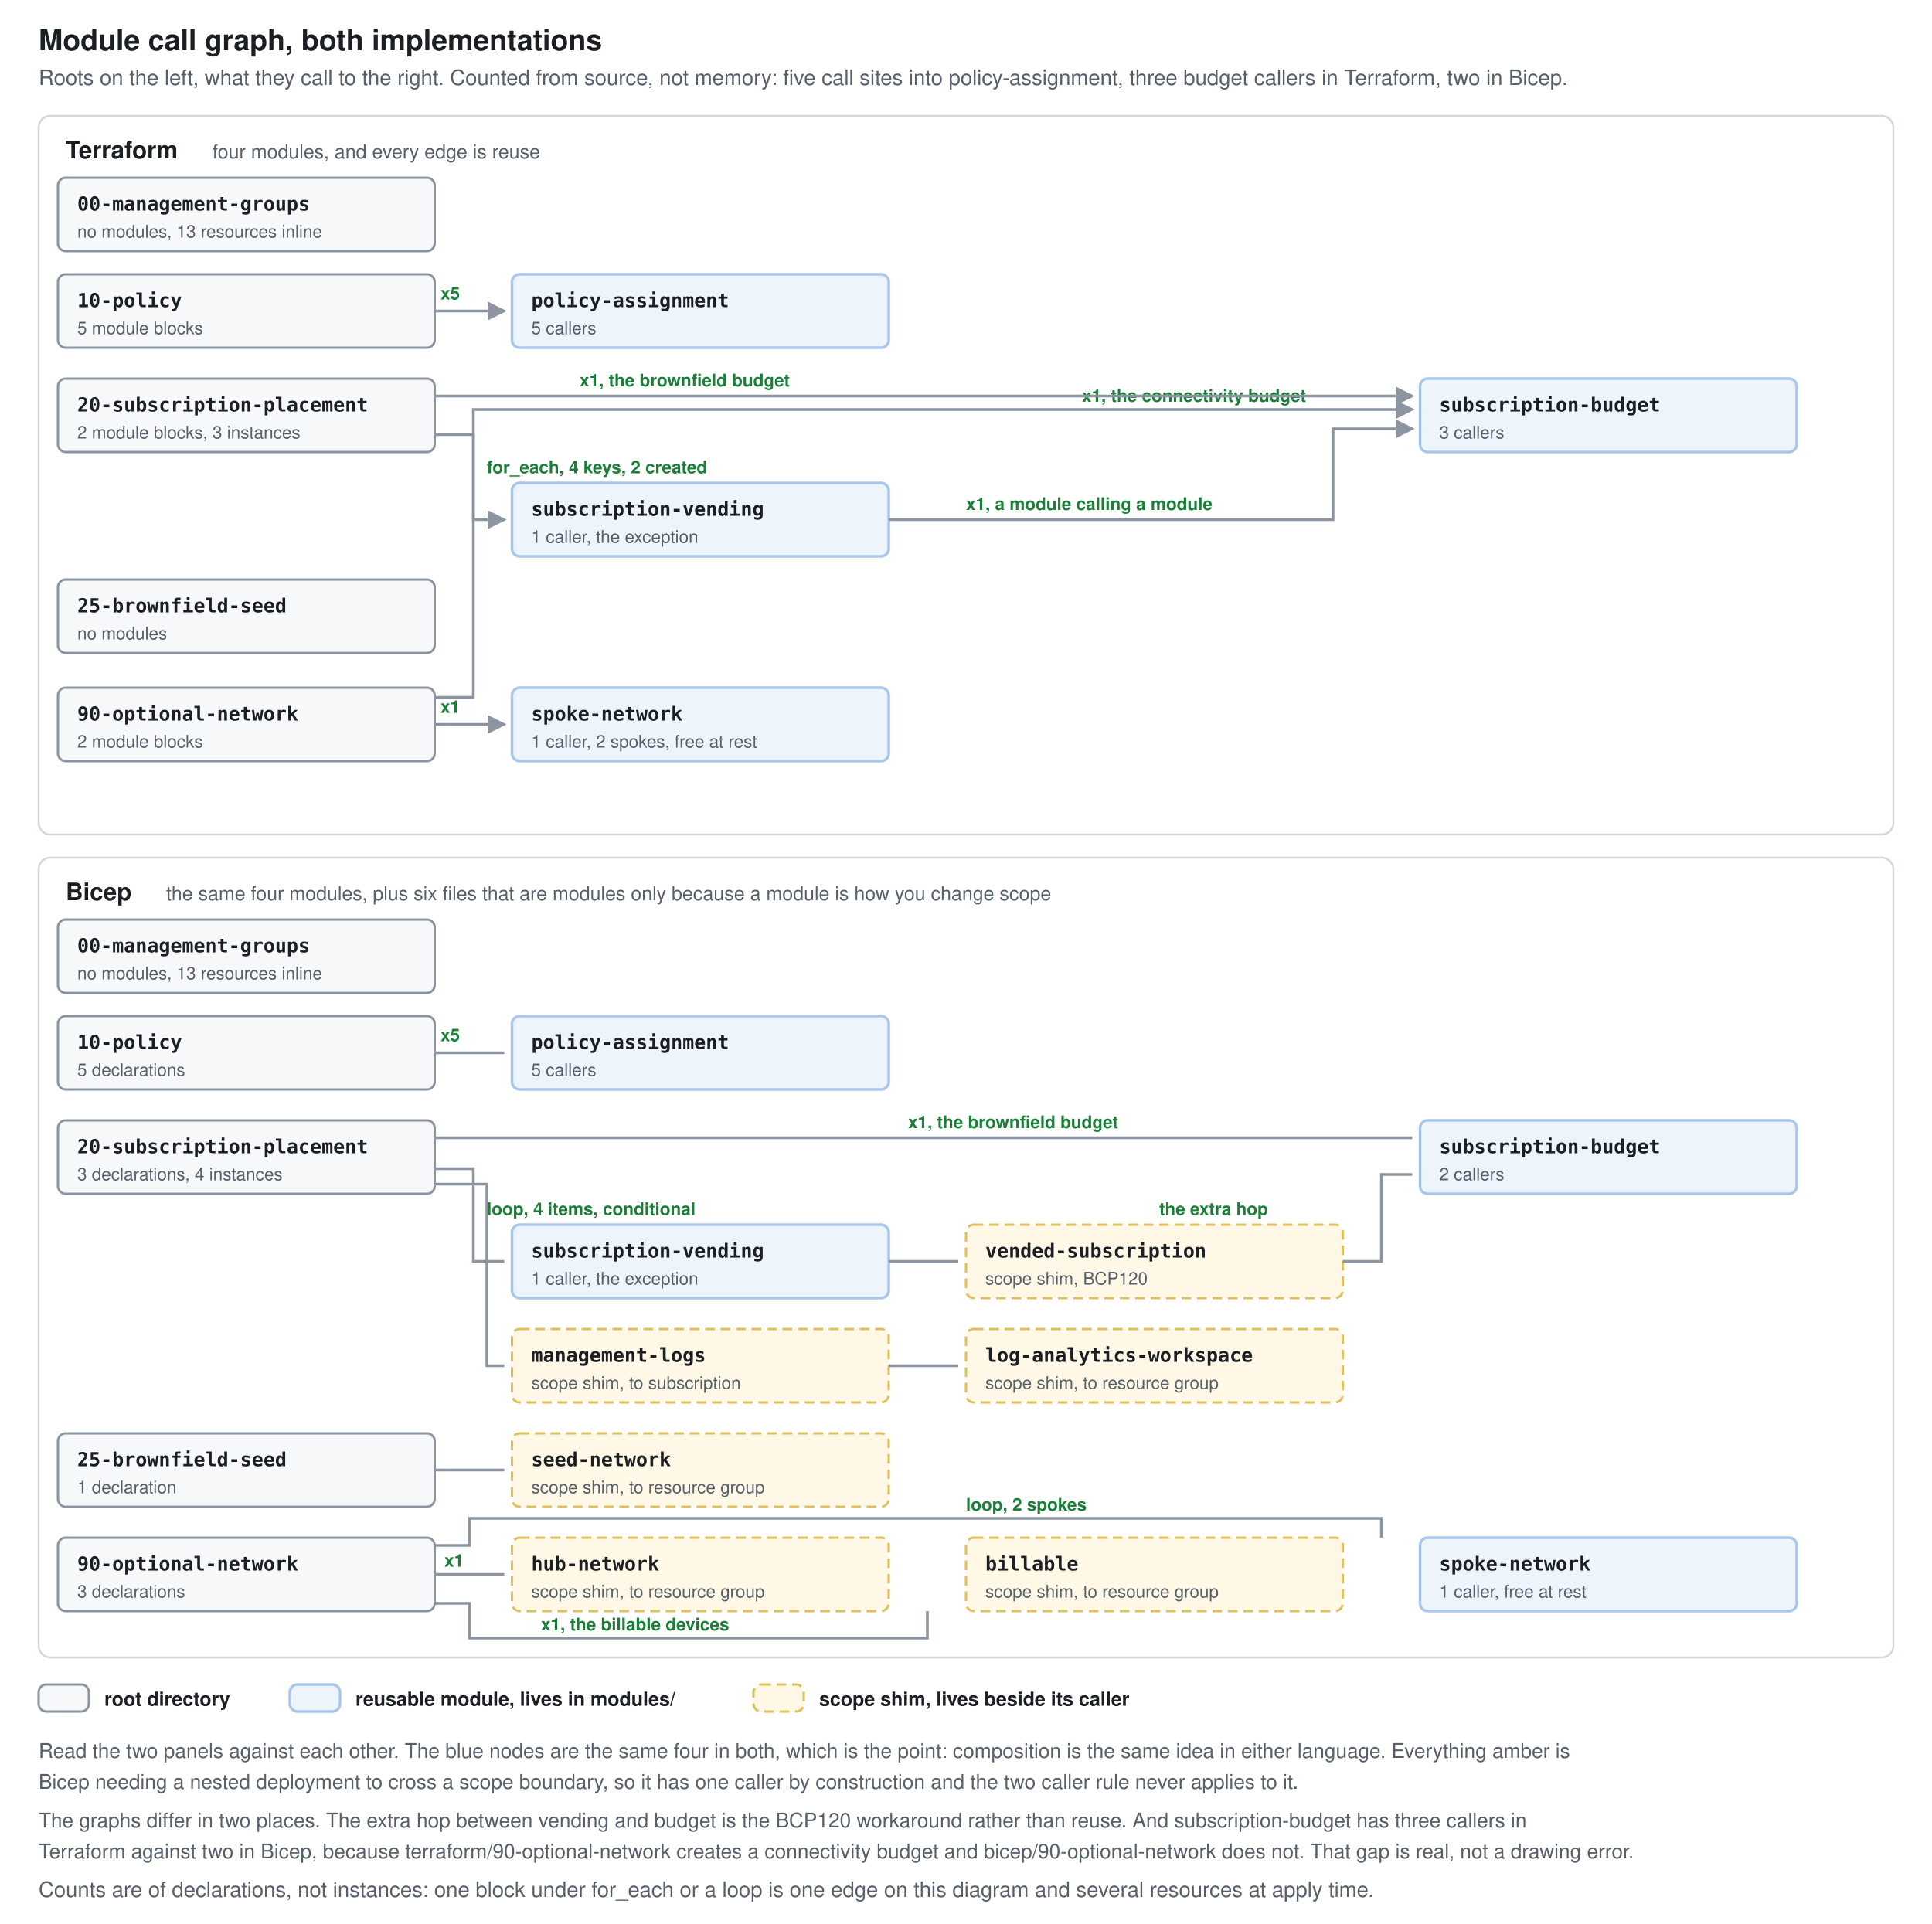
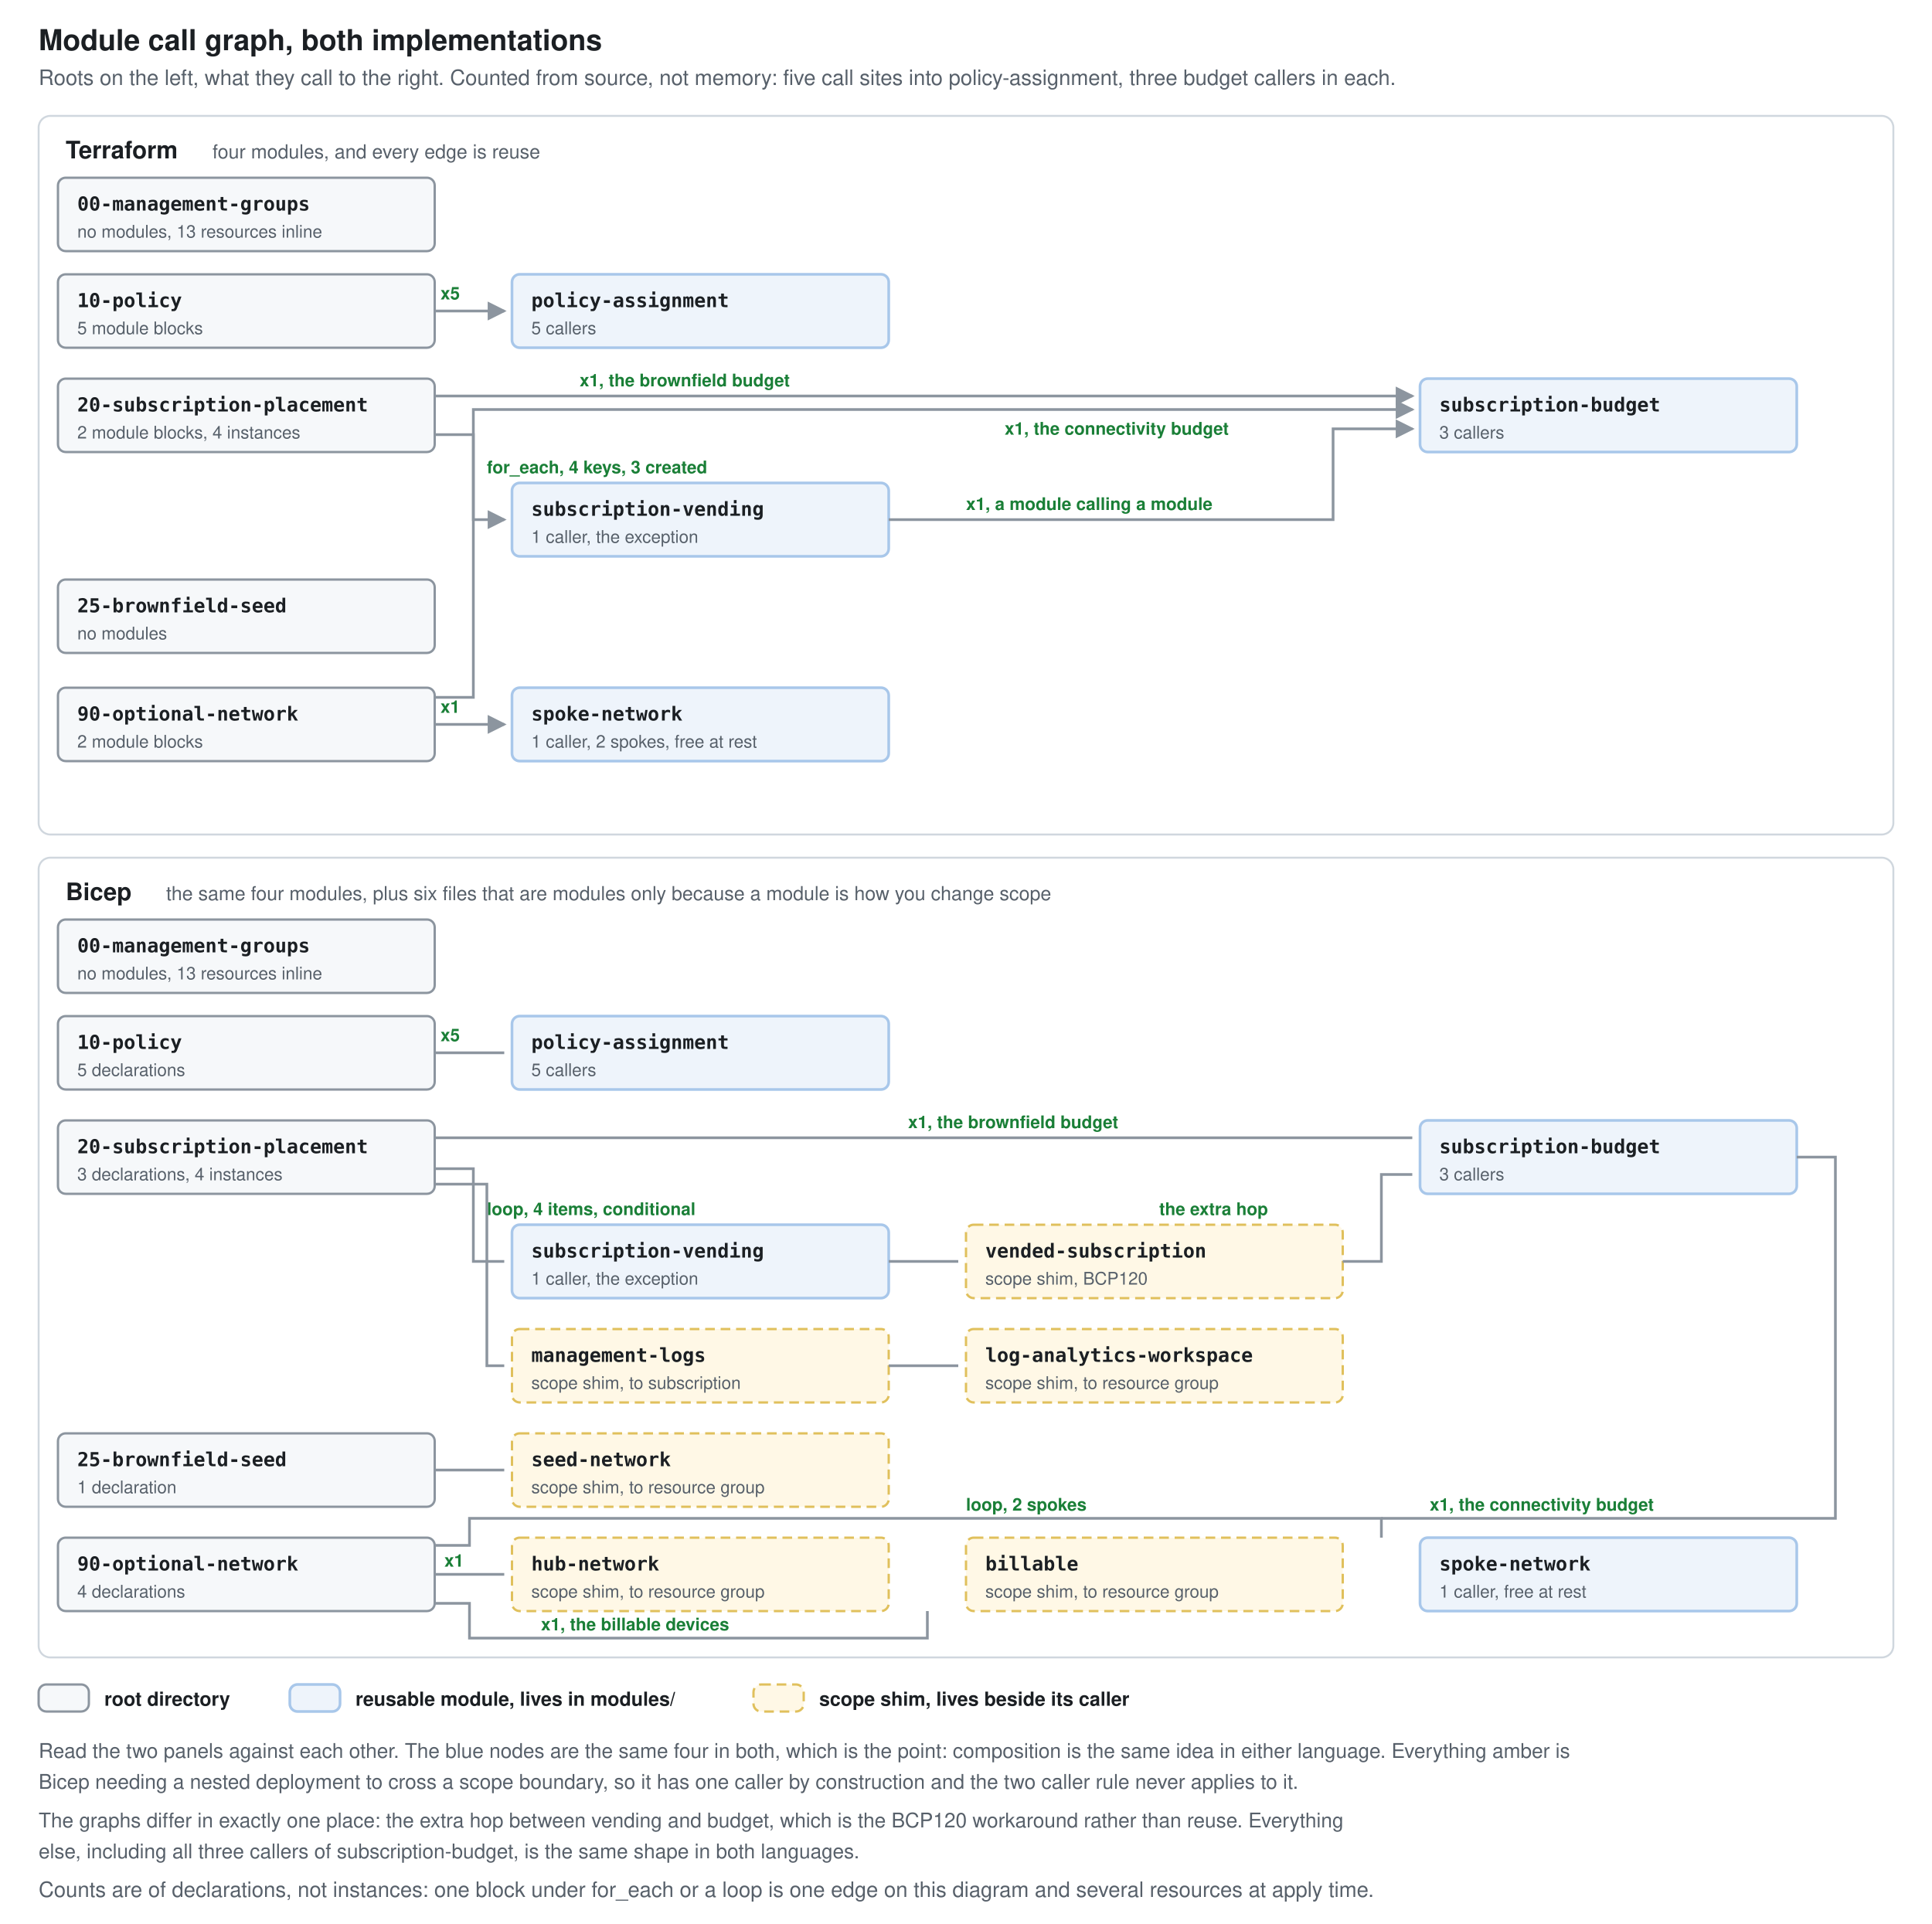
<svg xmlns="http://www.w3.org/2000/svg" viewBox="0 0 1000 996" width="1000" height="996" font-family="ui-sans-serif, -apple-system, Segoe UI, Helvetica, Arial, sans-serif">
  <style>
    .panel { fill: #ffffff; stroke: #d0d7de; stroke-width: 1; rx: 6; }
    .root  { fill: #f6f8fa; stroke: #8c959f; stroke-width: 1.2; rx: 4; }
    .mod   { fill: #eef4fb; stroke: #a8c7ea; stroke-width: 1.4; rx: 4; }
    .shim  { fill: #fff8e6; stroke: #e0c05c; stroke-width: 1.2; stroke-dasharray: 5 3; rx: 4; }
    .title { fill: #1b1f23; font-size: 15px; font-weight: 700; }
    .cap   { fill: #57606a; font-size: 11px; }
    .ph    { fill: #1b1f23; font-size: 12.5px; font-weight: 700; }
    .phs   { fill: #57606a; font-size: 10px; }
    .nm    { fill: #1b1f23; font-size: 10px; font-weight: 700; font-family: ui-monospace, SFMono-Regular, Menlo, Consolas, monospace; }
    .ns    { fill: #57606a; font-size: 9px; }
    .edge  { stroke: #8c959f; stroke-width: 1.4; fill: none; }
    .el    { fill: #1a7f37; font-size: 9px; font-weight: 700; }
    .note  { fill: #57606a; font-size: 10.5px; }
    .key   { fill: #1b1f23; font-size: 10px; font-weight: 600; }
    .bg     { fill: #ffffff; }
    .mkf    { fill: #8c959f; }

    /* Readable on a dark page. GitHub renders this from the reader's
       browser setting, so the diagram follows the surrounding theme. */
    @media (prefers-color-scheme: dark) {
      .panel  { fill: #232a35; stroke: #3d4653; stroke-width: 1; rx: 6; }
      .root   { fill: #262e3a; stroke: #808b98; stroke-width: 1.2; rx: 4; }
      .mod    { fill: #1a2b3d; stroke: #5288bd; stroke-width: 1.4; rx: 4; }
      .shim   { fill: #2f2917; stroke: #907a33; stroke-width: 1.2; stroke-dasharray: 5 3; rx: 4; }
      .title  { fill: #e8eef4; font-size: 15px; font-weight: 700; }
      .cap    { fill: #a7b1bd; font-size: 11px; }
      .ph     { fill: #e8eef4; font-size: 12.5px; font-weight: 700; }
      .phs    { fill: #a7b1bd; font-size: 10px; }
      .nm     { fill: #e8eef4; font-size: 10px; font-weight: 700; font-family: ui-monospace, SFMono-Regular, Menlo, Consolas, monospace; }
      .ns     { fill: #a7b1bd; font-size: 9px; }
      .edge   { stroke: #808b98; stroke-width: 1.4; fill: none; }
      .el     { fill: #46c464; font-size: 9px; font-weight: 700; }
      .note   { fill: #a7b1bd; font-size: 10.5px; }
      .key    { fill: #e8eef4; font-size: 10px; font-weight: 600; }
      .bg     { fill: #1b212b; }
      .mkf    { fill: #808b98; }
    }
  </style>
  <defs>
    <marker id="a4" viewBox="0 0 8 8" refX="7" refY="4" markerWidth="7" markerHeight="7" orient="auto">
      <path d="M 0 0 L 8 4 L 0 8 z" class="mkf" />
    </marker>
  </defs>
  <rect class="bg" x="0" y="0" width="1000" height="996" />
  <text class="title" x="20" y="26">Module call graph, both implementations</text>
-   <text class="cap" x="20" y="44">Roots on the left, what they call to the right. Counted from source, not memory: five call sites into policy-assignment, three budget callers in Terraform, two in Bicep.</text>
+   <text class="cap" x="20" y="44">Roots on the left, what they call to the right. Counted from source, not memory: five call sites into policy-assignment, three budget callers in each.</text>
  <rect class="panel" x="20" y="60" width="960" height="372" />
  <text class="ph" x="34" y="82">Terraform</text>
  <text class="phs" x="110" y="82">four modules, and every edge is reuse</text>
  <rect class="root" x="30" y="92" width="195" height="38" />
  <text class="nm" x="40" y="109">00-management-groups</text>
  <text class="ns" x="40" y="123">no modules, 13 resources inline</text>
  <rect class="root" x="30" y="142" width="195" height="38" />
  <text class="nm" x="40" y="159">10-policy</text>
  <text class="ns" x="40" y="173">5 module blocks</text>
  <rect class="root" x="30" y="196" width="195" height="38" />
  <text class="nm" x="40" y="213">20-subscription-placement</text>
-   <text class="ns" x="40" y="227">2 module blocks, 3 instances</text>
+   <text class="ns" x="40" y="227">2 module blocks, 4 instances</text>
  <rect class="root" x="30" y="300" width="195" height="38" />
  <text class="nm" x="40" y="317">25-brownfield-seed</text>
  <text class="ns" x="40" y="331">no modules</text>
  <rect class="root" x="30" y="356" width="195" height="38" />
  <text class="nm" x="40" y="373">90-optional-network</text>
  <text class="ns" x="40" y="387">2 module blocks</text>
  <rect class="mod" x="265" y="356" width="195" height="38" />
  <text class="nm" x="275" y="373">spoke-network</text>
  <text class="ns" x="275" y="387">1 caller, 2 spokes, free at rest</text>
  <path class="edge" d="M 225 375 L 261 375" marker-end="url(#a4)" />
  <text class="el" x="228" y="369">x1</text>
  <path class="edge" d="M 225 361 L 245 361 L 245 212 L 731 212" marker-end="url(#a4)" />
-   <text class="el" x="560" y="208">x1, the connectivity budget</text>
+   <text class="el" x="520" y="225">x1, the connectivity budget</text>
  <rect class="mod" x="265" y="142" width="195" height="38" />
  <text class="nm" x="275" y="159">policy-assignment</text>
  <text class="ns" x="275" y="173">5 callers</text>
  <rect class="mod" x="265" y="250" width="195" height="38" />
  <text class="nm" x="275" y="267">subscription-vending</text>
  <text class="ns" x="275" y="281">1 caller, the exception</text>
  <rect class="mod" x="735" y="196" width="195" height="38" />
  <text class="nm" x="745" y="213">subscription-budget</text>
  <text class="ns" x="745" y="227">3 callers</text>
  <path class="edge" d="M 225 161 L 261 161" marker-end="url(#a4)" />
  <text class="el" x="228" y="155">x5</text>
  <path class="edge" d="M 225 205 L 731 205" marker-end="url(#a4)" />
  <text class="el" x="300" y="200">x1, the brownfield budget</text>
  <path class="edge" d="M 225 225 L 245 225 L 245 269 L 261 269" marker-end="url(#a4)" />
-   <text class="el" x="252" y="245">for_each, 4 keys, 2 created</text>
+   <text class="el" x="252" y="245">for_each, 4 keys, 3 created</text>
  <path class="edge" d="M 460 269 L 690 269 L 690 222 L 731 222" marker-end="url(#a4)" />
  <text class="el" x="500" y="264">x1, a module calling a module</text>
  <rect class="panel" x="20" y="444" width="960" height="414" />
  <text class="ph" x="34" y="466">Bicep</text>
  <text class="phs" x="86" y="466">the same four modules, plus six files that are modules only because a module is how you change scope</text>
  <rect class="root" x="30" y="476" width="195" height="38" />
  <text class="nm" x="40" y="493">00-management-groups</text>
  <text class="ns" x="40" y="507">no modules, 13 resources inline</text>
  <rect class="root" x="30" y="526" width="195" height="38" />
  <text class="nm" x="40" y="543">10-policy</text>
  <text class="ns" x="40" y="557">5 declarations</text>
  <rect class="root" x="30" y="580" width="195" height="38" />
  <text class="nm" x="40" y="597">20-subscription-placement</text>
  <text class="ns" x="40" y="611">3 declarations, 4 instances</text>
  <rect class="root" x="30" y="742" width="195" height="38" />
  <text class="nm" x="40" y="759">25-brownfield-seed</text>
  <text class="ns" x="40" y="773">1 declaration</text>
  <rect class="mod" x="265" y="526" width="195" height="38" />
  <text class="nm" x="275" y="543">policy-assignment</text>
  <text class="ns" x="275" y="557">5 callers</text>
  <rect class="mod" x="265" y="634" width="195" height="38" />
  <text class="nm" x="275" y="651">subscription-vending</text>
  <text class="ns" x="275" y="665">1 caller, the exception</text>
  <rect class="shim" x="500" y="634" width="195" height="38" />
  <text class="nm" x="510" y="651">vended-subscription</text>
  <text class="ns" x="510" y="665">scope shim, BCP120</text>
  <rect class="shim" x="265" y="688" width="195" height="38" />
  <text class="nm" x="275" y="705">management-logs</text>
  <text class="ns" x="275" y="719">scope shim, to subscription</text>
  <rect class="shim" x="500" y="688" width="195" height="38" />
  <text class="nm" x="510" y="705">log-analytics-workspace</text>
  <text class="ns" x="510" y="719">scope shim, to resource group</text>
  <rect class="shim" x="265" y="742" width="195" height="38" />
  <text class="nm" x="275" y="759">seed-network</text>
  <text class="ns" x="275" y="773">scope shim, to resource group</text>
  <rect class="mod" x="735" y="580" width="195" height="38" />
  <text class="nm" x="745" y="597">subscription-budget</text>
-   <text class="ns" x="745" y="611">2 callers</text>
+   <text class="ns" x="745" y="611">3 callers</text>
  <path class="edge" d="M 225 545 L 261 545" marker-end="" />
  <text class="el" x="228" y="539">x5</text>
  <path class="edge" d="M 225 589 L 731 589" marker-end="" />
  <text class="el" x="470" y="584">x1, the brownfield budget</text>
  <path class="edge" d="M 225 605 L 245 605 L 245 653 L 261 653" marker-end="" />
  <text class="el" x="252" y="629">loop, 4 items, conditional</text>
  <path class="edge" d="M 225 613 L 252 613 L 252 707 L 261 707" marker-end="" />
  <path class="edge" d="M 460 653 L 496 653" marker-end="" />
  <path class="edge" d="M 695 653 L 715 653 L 715 608 L 731 608" marker-end="" />
  <text class="el" x="600" y="629">the extra hop</text>
  <path class="edge" d="M 460 707 L 496 707" marker-end="" />
  <path class="edge" d="M 225 761 L 261 761" marker-end="" />
  <rect class="root" x="30" y="796" width="195" height="38" />
  <text class="nm" x="40" y="813">90-optional-network</text>
-   <text class="ns" x="40" y="827">3 declarations</text>
+   <text class="ns" x="40" y="827">4 declarations</text>
  <rect class="shim" x="265" y="796" width="195" height="38" />
  <text class="nm" x="275" y="813">hub-network</text>
  <text class="ns" x="275" y="827">scope shim, to resource group</text>
  <rect class="shim" x="500" y="796" width="195" height="38" />
  <text class="nm" x="510" y="813">billable</text>
  <text class="ns" x="510" y="827">scope shim, to resource group</text>
  <rect class="mod" x="735" y="796" width="195" height="38" />
  <text class="nm" x="745" y="813">spoke-network</text>
  <text class="ns" x="745" y="827">1 caller, free at rest</text>
  <path class="edge" d="M 225 815 L 261 815" marker-end="" />
  <text class="el" x="230" y="811">x1</text>
  <path class="edge" d="M 225 800 L 243 800 L 243 786 L 715 786 L 715 796" marker-end="" />
  <text class="el" x="500" y="782">loop, 2 spokes</text>
+   <path class="edge" d="M 715 786 L 950 786 L 950 599 L 930 599" marker-end="" />
+   <text class="el" x="740" y="782">x1, the connectivity budget</text>
  <path class="edge" d="M 225 830 L 243 830 L 243 848 L 480 848 L 480 834" marker-end="" />
  <text class="el" x="280" y="844">x1, the billable devices</text>
  <rect class="root" x="20" y="872" width="26" height="14" />
  <text class="key" x="54" y="883">root directory</text>
  <rect class="mod" x="150" y="872" width="26" height="14" />
  <text class="key" x="184" y="883">reusable module, lives in modules/</text>
  <rect class="shim" x="390" y="872" width="26" height="14" />
  <text class="key" x="424" y="883">scope shim, lives beside its caller</text>
  <text class="note" x="20" y="910">Read the two panels against each other. The blue nodes are the same four in both, which is the point: composition is the same idea in either language. Everything amber is</text>
  <text class="note" x="20" y="926">Bicep needing a nested deployment to cross a scope boundary, so it has one caller by construction and the two caller rule never applies to it.</text>
-   <text class="note" x="20" y="946">The graphs differ in two places. The extra hop between vending and budget is the BCP120 workaround rather than reuse. And subscription-budget has three callers in</text>
-   <text class="note" x="20" y="962">Terraform against two in Bicep, because terraform/90-optional-network creates a connectivity budget and bicep/90-optional-network does not. That gap is real, not a drawing error.</text>
+   <text class="note" x="20" y="946">The graphs differ in exactly one place: the extra hop between vending and budget, which is the BCP120 workaround rather than reuse. Everything</text>
+   <text class="note" x="20" y="962">else, including all three callers of subscription-budget, is the same shape in both languages.</text>
  <text class="cap" x="20" y="982">Counts are of declarations, not instances: one block under for_each or a loop is one edge on this diagram and several resources at apply time.</text>
</svg>
